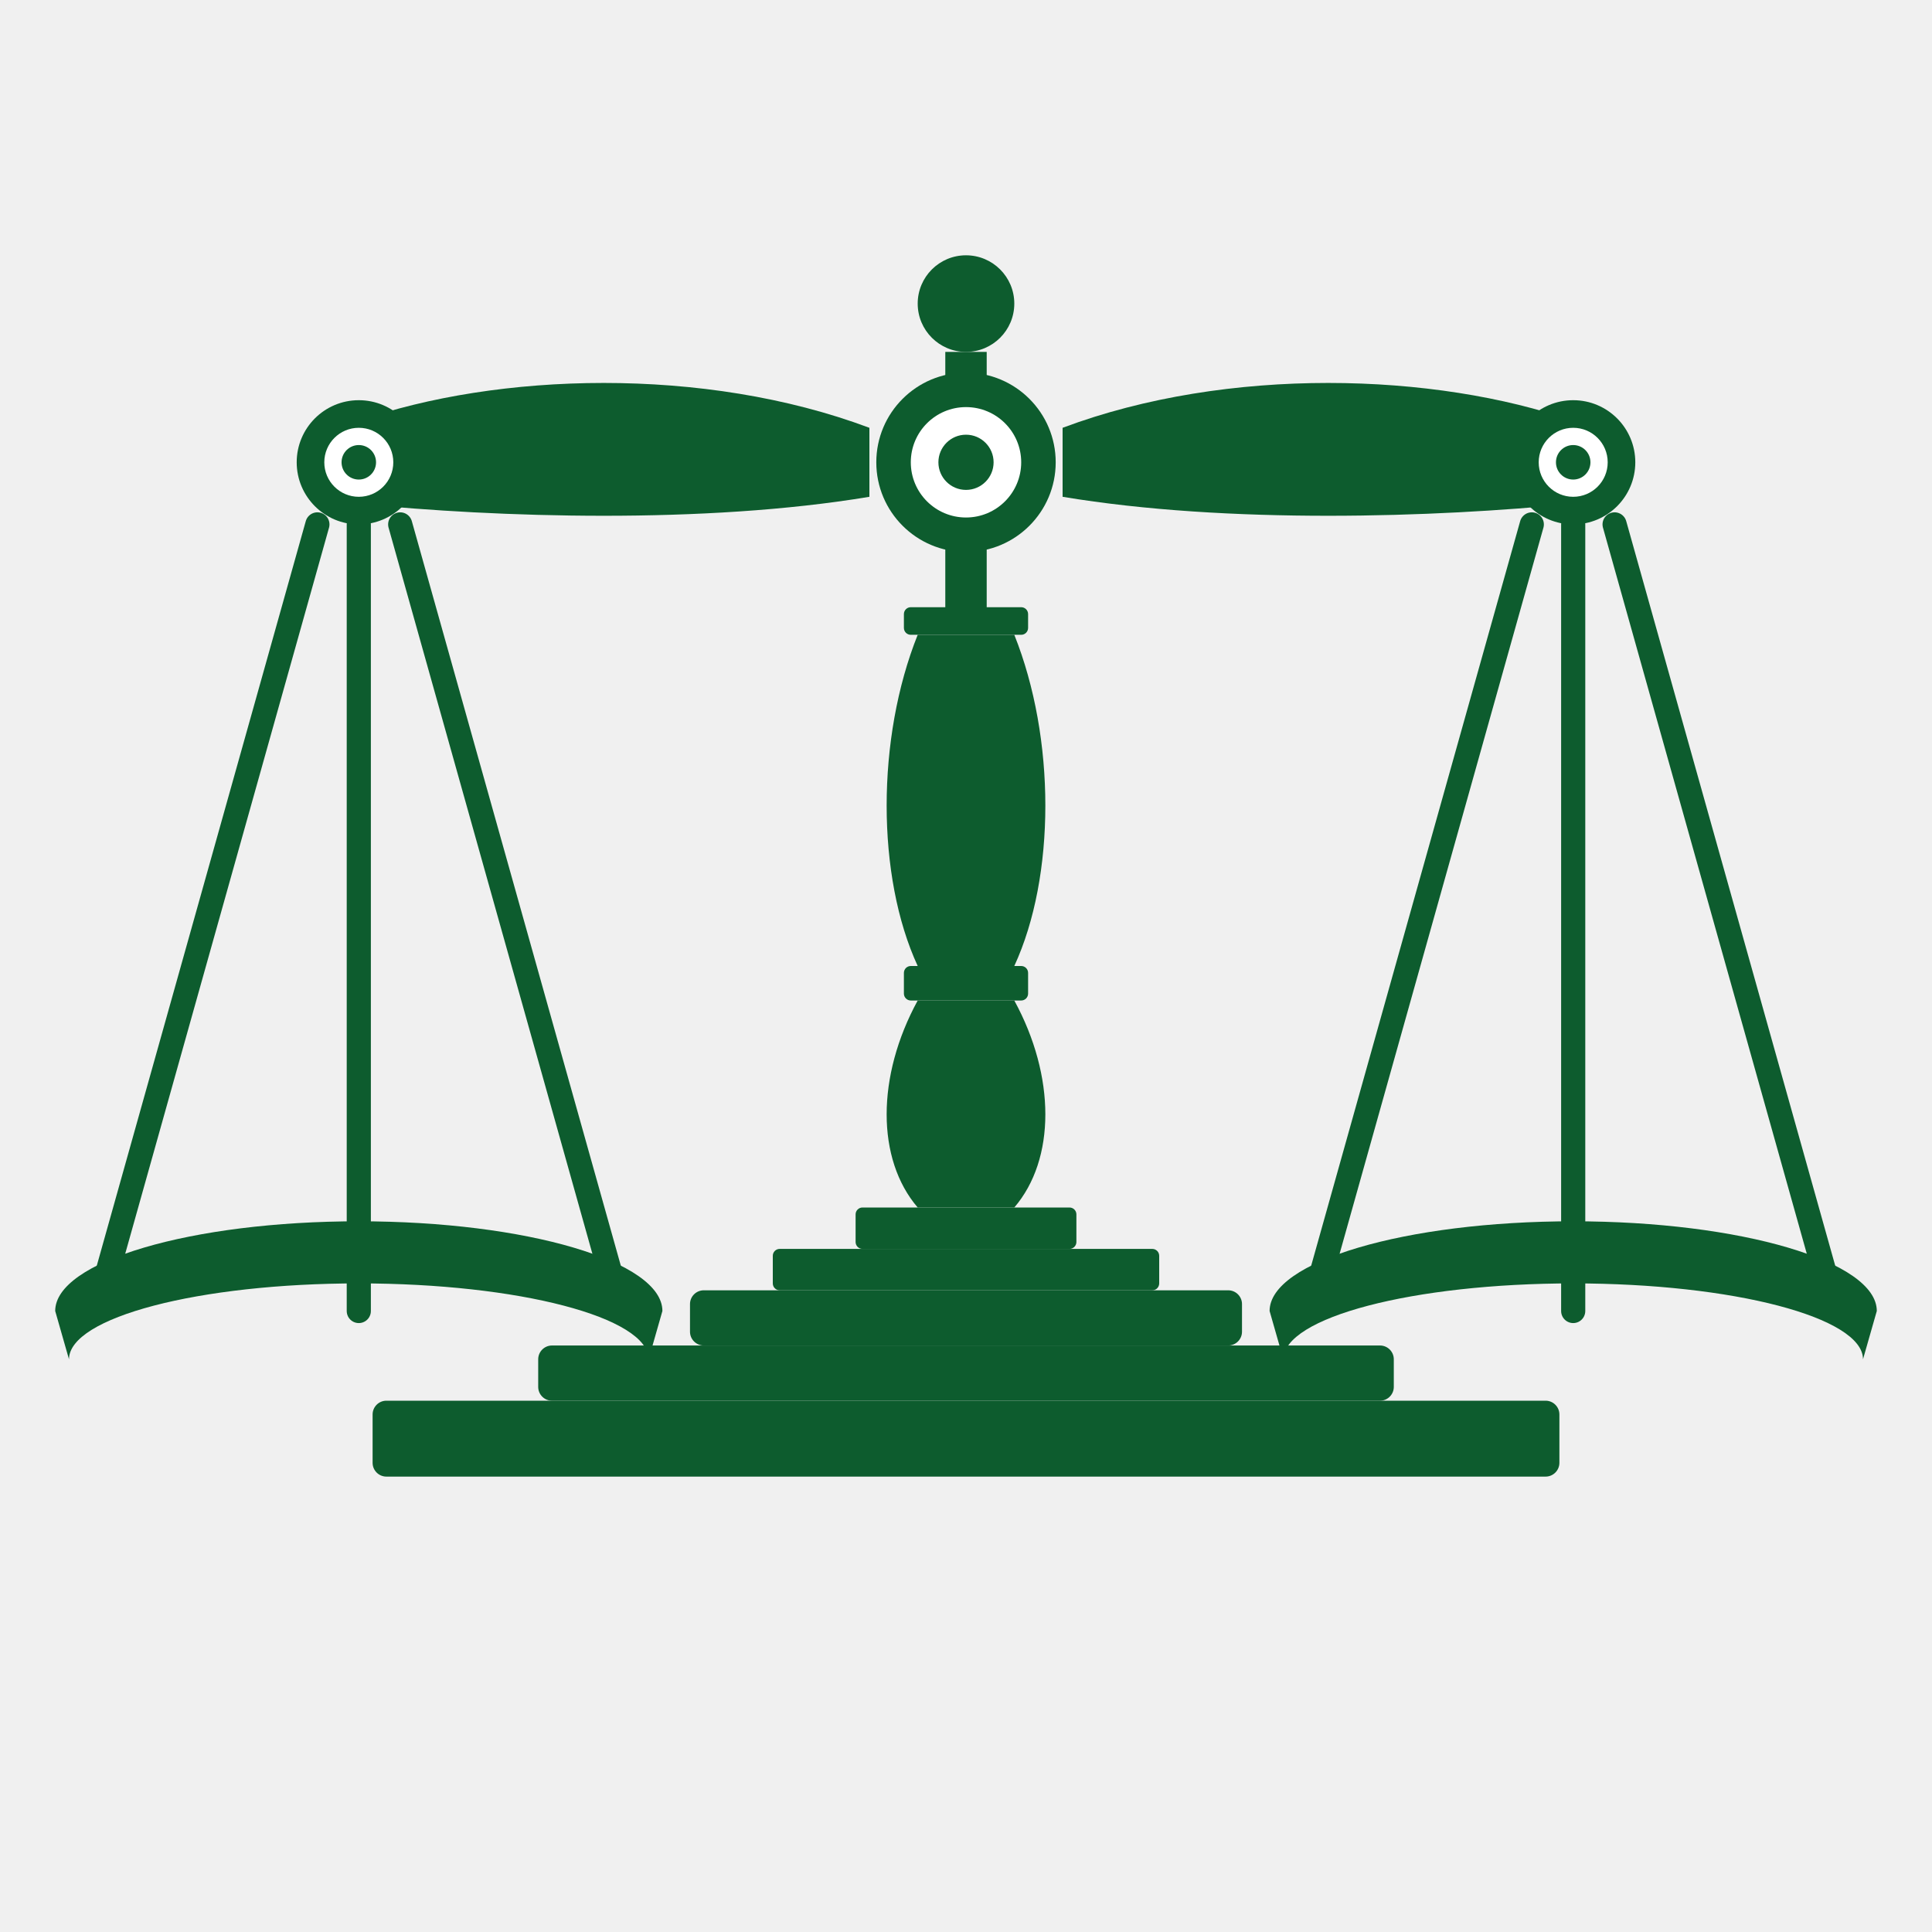
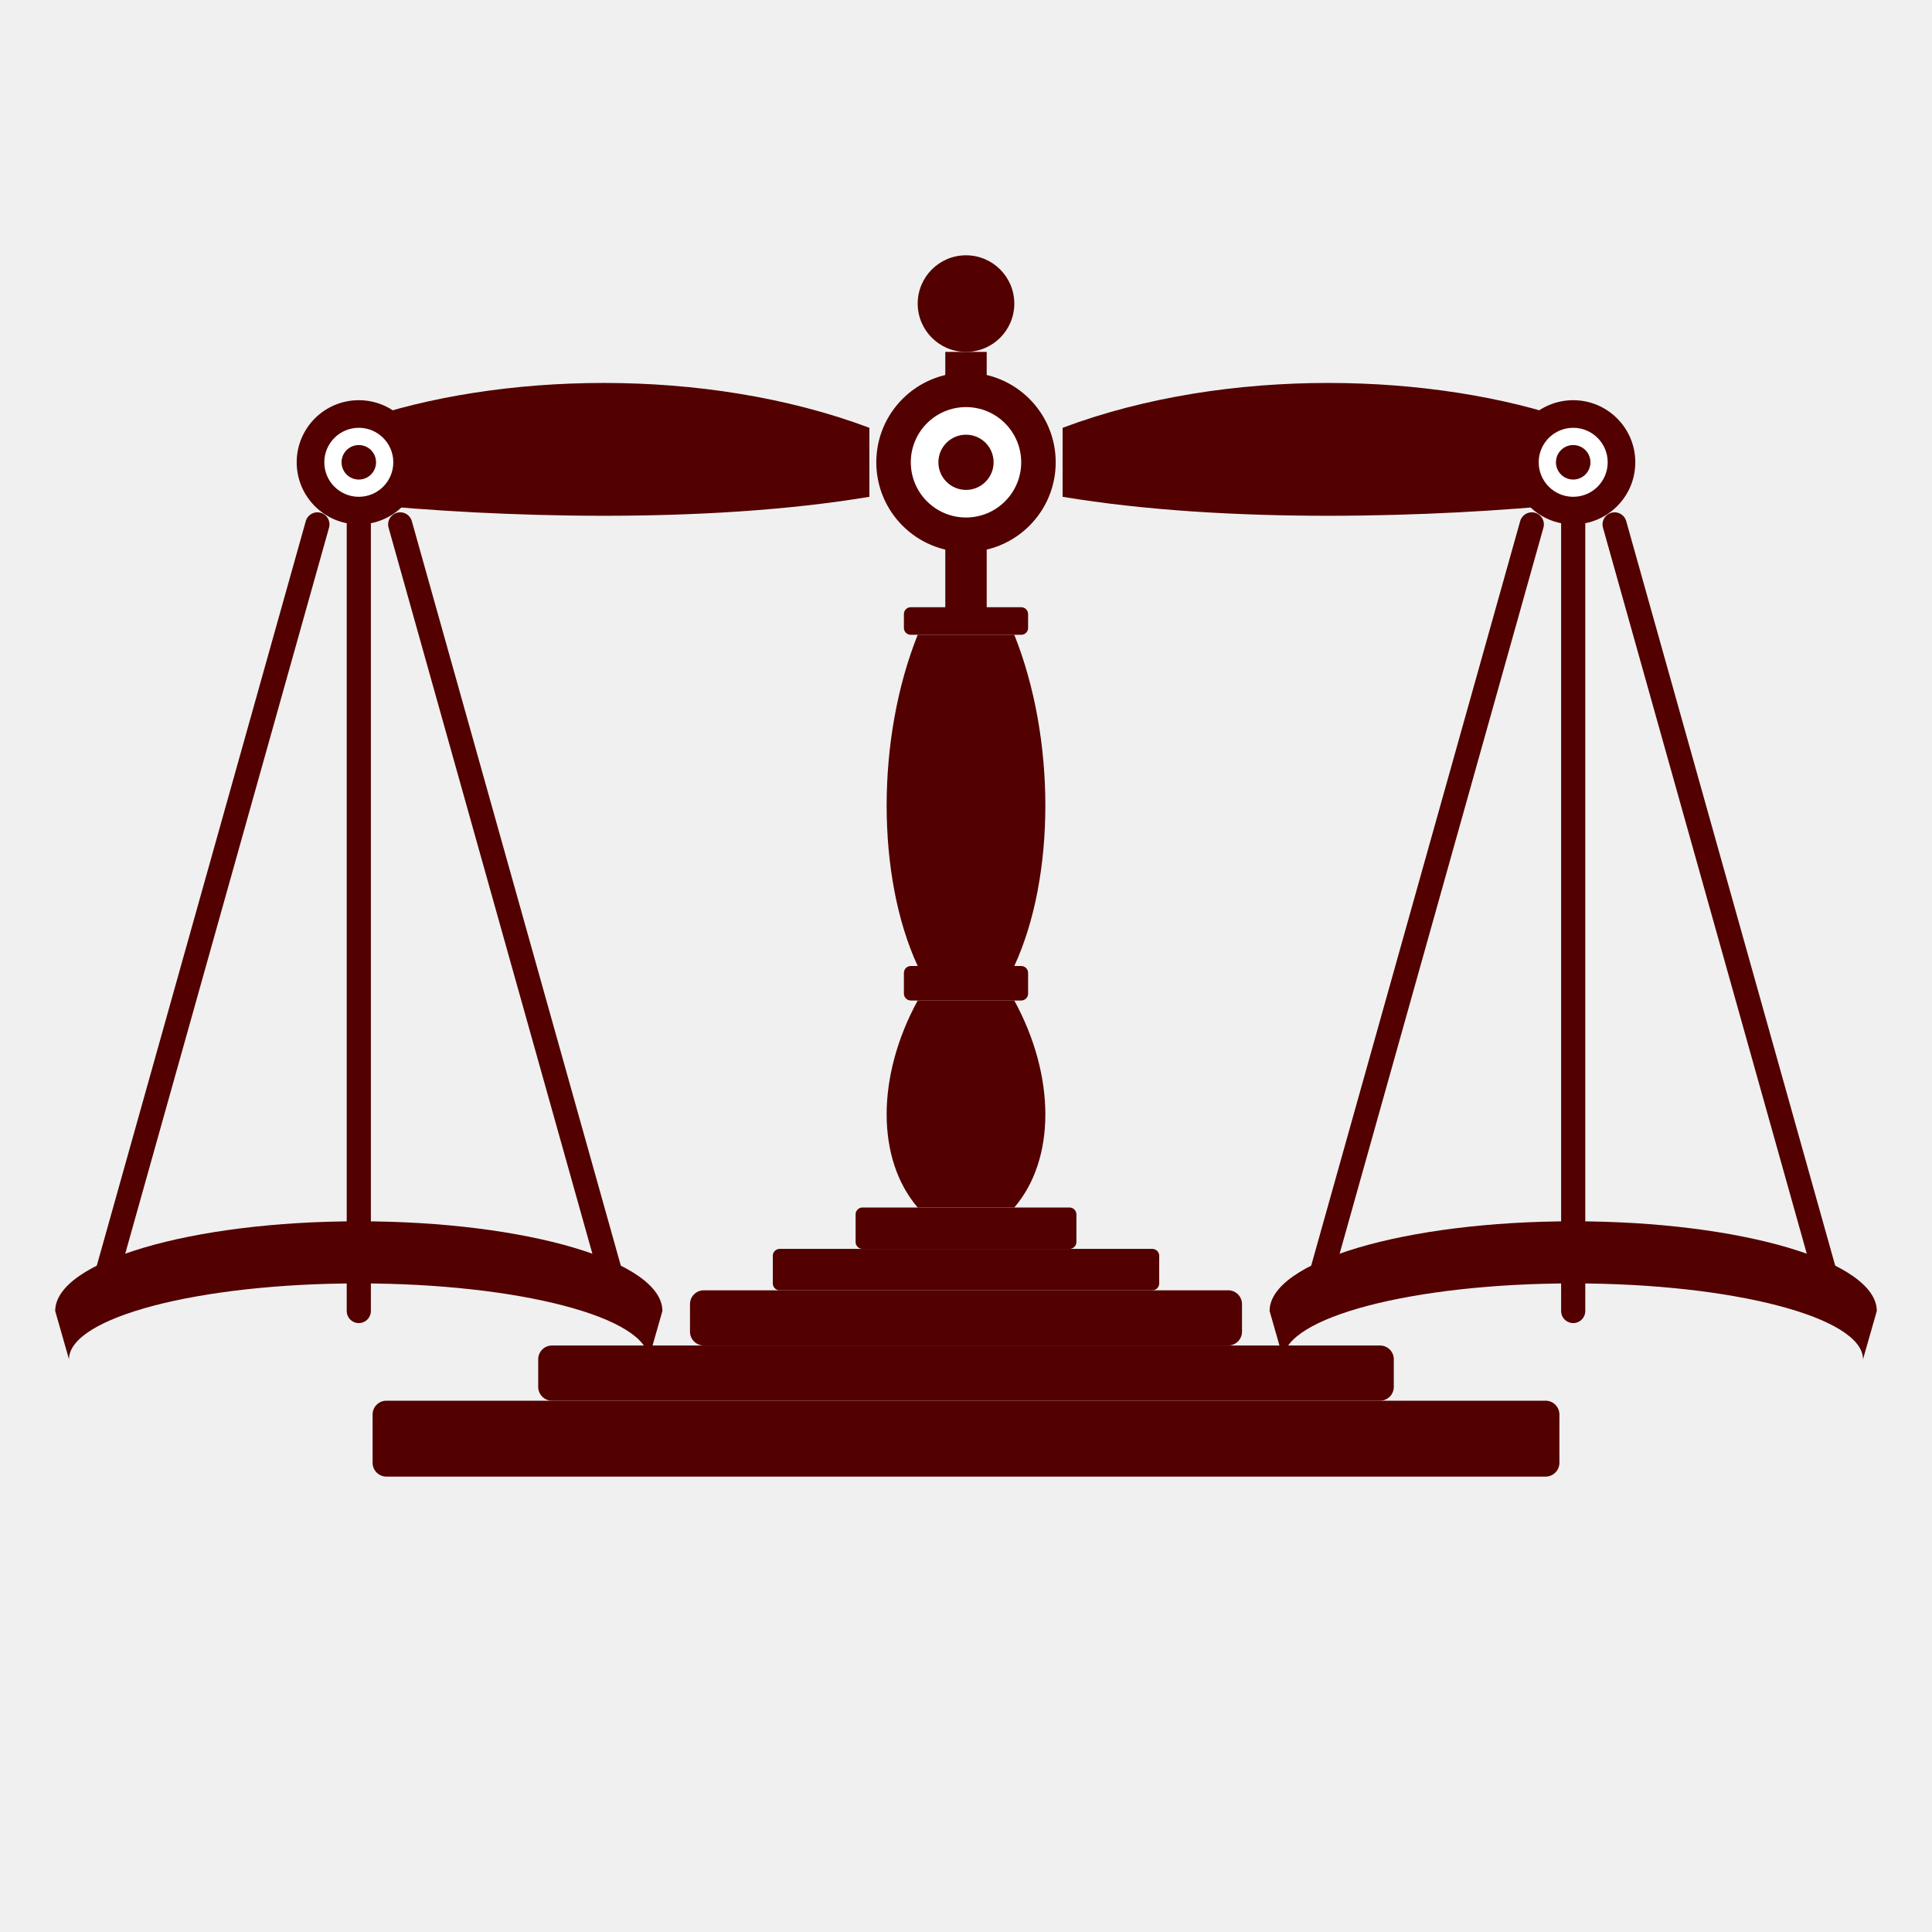
<svg xmlns="http://www.w3.org/2000/svg" viewBox="0 0 280 280" fill="none">
-   <circle cx="140" cy="44" r="7" fill="#0D5C2E" />
-   <rect x="137" y="51" width="6" height="9" fill="#0D5C2E" />
-   <rect x="131" y="59" width="18" height="4" rx="1" fill="#0D5C2E" />
-   <rect x="137" y="79" width="6" height="10" fill="#0D5C2E" />
-   <rect x="131" y="88" width="18" height="4" rx="1" fill="#0D5C2E" />
-   <path d="M 133,92 C 127,107 127,127 133,140 L 147,140 C 153,127 153,107 147,92 Z" fill="#0D5C2E" />
-   <rect x="131" y="140" width="18" height="5" rx="1" fill="#0D5C2E" />
-   <path d="M 133,145 C 127,156 127,168 133,175 L 147,175 C 153,168 153,156 147,145 Z" fill="#0D5C2E" />
-   <rect x="124" y="175" width="32" height="6" rx="1" fill="#0D5C2E" />
-   <rect x="112" y="181" width="56" height="6" rx="1" fill="#0D5C2E" />
-   <path d="M 126,62 C 102,53 72,54 52,61            L 52,73 C 72,75 102,76 126,72 Z" fill="#0D5C2E" />
-   <path d="M 154,62 C 178,53 208,54 228,61            L 228,73 C 208,75 178,76 154,72 Z" fill="#0D5C2E" />
-   <circle cx="140" cy="67" r="13" fill="#0D5C2E" />
+   <circle cx="140" cy="44" r="7" fill="#520000" />
+   <rect x="137" y="51" width="6" height="9" fill="#520000" />
+   <rect x="131" y="59" width="18" height="4" rx="1" fill="#520000" />
+   <rect x="137" y="79" width="6" height="10" fill="#520000" />
+   <rect x="131" y="88" width="18" height="4" rx="1" fill="#520000" />
+   <path d="M 133,92 C 127,107 127,127 133,140 L 147,140 C 153,127 153,107 147,92 Z" fill="#520000" />
+   <rect x="131" y="140" width="18" height="5" rx="1" fill="#520000" />
+   <path d="M 133,145 C 127,156 127,168 133,175 L 147,175 C 153,168 153,156 147,145 Z" fill="#520000" />
+   <rect x="124" y="175" width="32" height="6" rx="1" fill="#520000" />
+   <rect x="112" y="181" width="56" height="6" rx="1" fill="#520000" />
+   <path d="M 126,62 C 102,53 72,54 52,61            L 52,73 C 72,75 102,76 126,72 Z" fill="#520000" />
+   <path d="M 154,62 C 178,53 208,54 228,61            L 228,73 C 208,75 178,76 154,72 Z" fill="#520000" />
+   <circle cx="140" cy="67" r="13" fill="#520000" />
  <circle cx="140" cy="67" r="8" fill="#FFFFFF" />
-   <circle cx="140" cy="67" r="4" fill="#0D5C2E" />
-   <circle cx="52" cy="67" r="9" fill="#0D5C2E" />
+   <circle cx="140" cy="67" r="4" fill="#520000" />
+   <circle cx="52" cy="67" r="9" fill="#520000" />
  <circle cx="52" cy="67" r="5" fill="#FFFFFF" />
-   <circle cx="52" cy="67" r="2.5" fill="#0D5C2E" />
-   <circle cx="228" cy="67" r="9" fill="#0D5C2E" />
+   <circle cx="52" cy="67" r="2.5" fill="#520000" />
+   <circle cx="228" cy="67" r="9" fill="#520000" />
  <circle cx="228" cy="67" r="5" fill="#FFFFFF" />
-   <circle cx="228" cy="67" r="2.5" fill="#0D5C2E" />
-   <line x1="46" y1="76" x2="14" y2="190" stroke="#0D5C2E" stroke-width="3.5" stroke-linecap="round" />
-   <line x1="52" y1="76" x2="52" y2="190" stroke="#0D5C2E" stroke-width="3.5" stroke-linecap="round" />
-   <line x1="58" y1="76" x2="90" y2="190" stroke="#0D5C2E" stroke-width="3.5" stroke-linecap="round" />
-   <line x1="222" y1="76" x2="190" y2="190" stroke="#0D5C2E" stroke-width="3.5" stroke-linecap="round" />
-   <line x1="228" y1="76" x2="228" y2="190" stroke="#0D5C2E" stroke-width="3.5" stroke-linecap="round" />
-   <line x1="234" y1="76" x2="266" y2="190" stroke="#0D5C2E" stroke-width="3.5" stroke-linecap="round" />
-   <path d="M 8,190 A 44 13 0 0 1 96,190 L 94,197 A 42 11 0 0 0 10,197 Z" fill="#0D5C2E" />
-   <path d="M 184,190 A 44 13 0 0 1 272,190 L 270,197 A 42 11 0 0 0 186,197 Z" fill="#0D5C2E" />
-   <rect x="100" y="187" width="80" height="8" rx="2" fill="#0D5C2E" />
-   <rect x="78" y="195" width="124" height="8" rx="2" fill="#0D5C2E" />
-   <rect x="54" y="203" width="172" height="11" rx="2" fill="#0D5C2E" />
+   <circle cx="228" cy="67" r="2.5" fill="#520000" />
+   <line x1="46" y1="76" x2="14" y2="190" stroke="#520000" stroke-width="3.5" stroke-linecap="round" />
+   <line x1="52" y1="76" x2="52" y2="190" stroke="#520000" stroke-width="3.5" stroke-linecap="round" />
+   <line x1="58" y1="76" x2="90" y2="190" stroke="#520000" stroke-width="3.5" stroke-linecap="round" />
+   <line x1="222" y1="76" x2="190" y2="190" stroke="#520000" stroke-width="3.5" stroke-linecap="round" />
+   <line x1="228" y1="76" x2="228" y2="190" stroke="#520000" stroke-width="3.5" stroke-linecap="round" />
+   <line x1="234" y1="76" x2="266" y2="190" stroke="#520000" stroke-width="3.5" stroke-linecap="round" />
+   <path d="M 8,190 A 44 13 0 0 1 96,190 L 94,197 A 42 11 0 0 0 10,197 Z" fill="#520000" />
+   <path d="M 184,190 A 44 13 0 0 1 272,190 L 270,197 A 42 11 0 0 0 186,197 Z" fill="#520000" />
+   <rect x="100" y="187" width="80" height="8" rx="2" fill="#520000" />
+   <rect x="78" y="195" width="124" height="8" rx="2" fill="#520000" />
+   <rect x="54" y="203" width="172" height="11" rx="2" fill="#520000" />
</svg>
